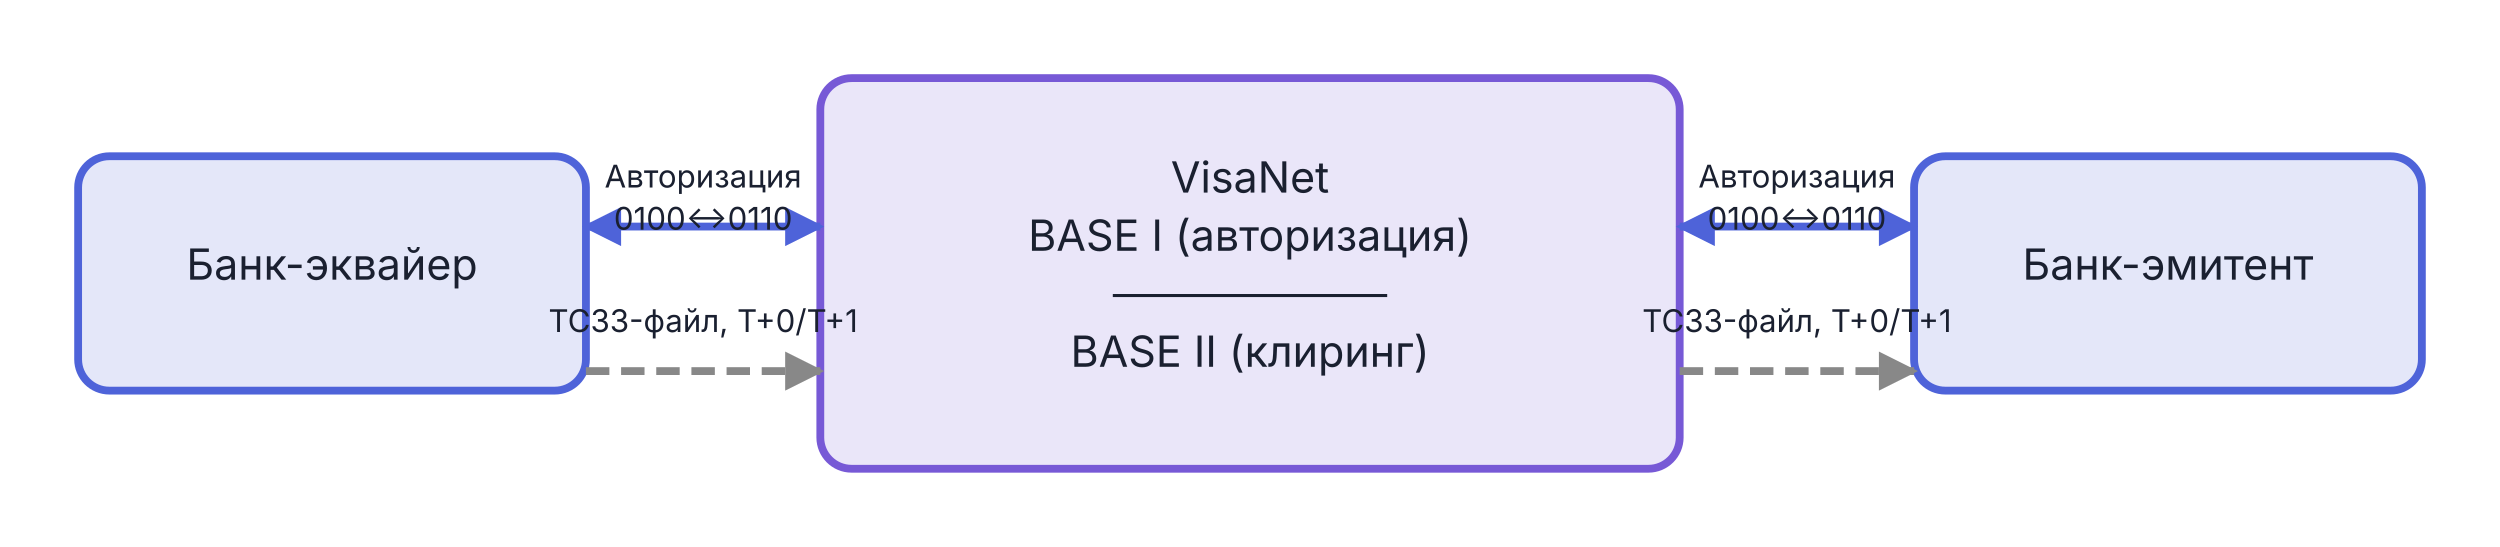
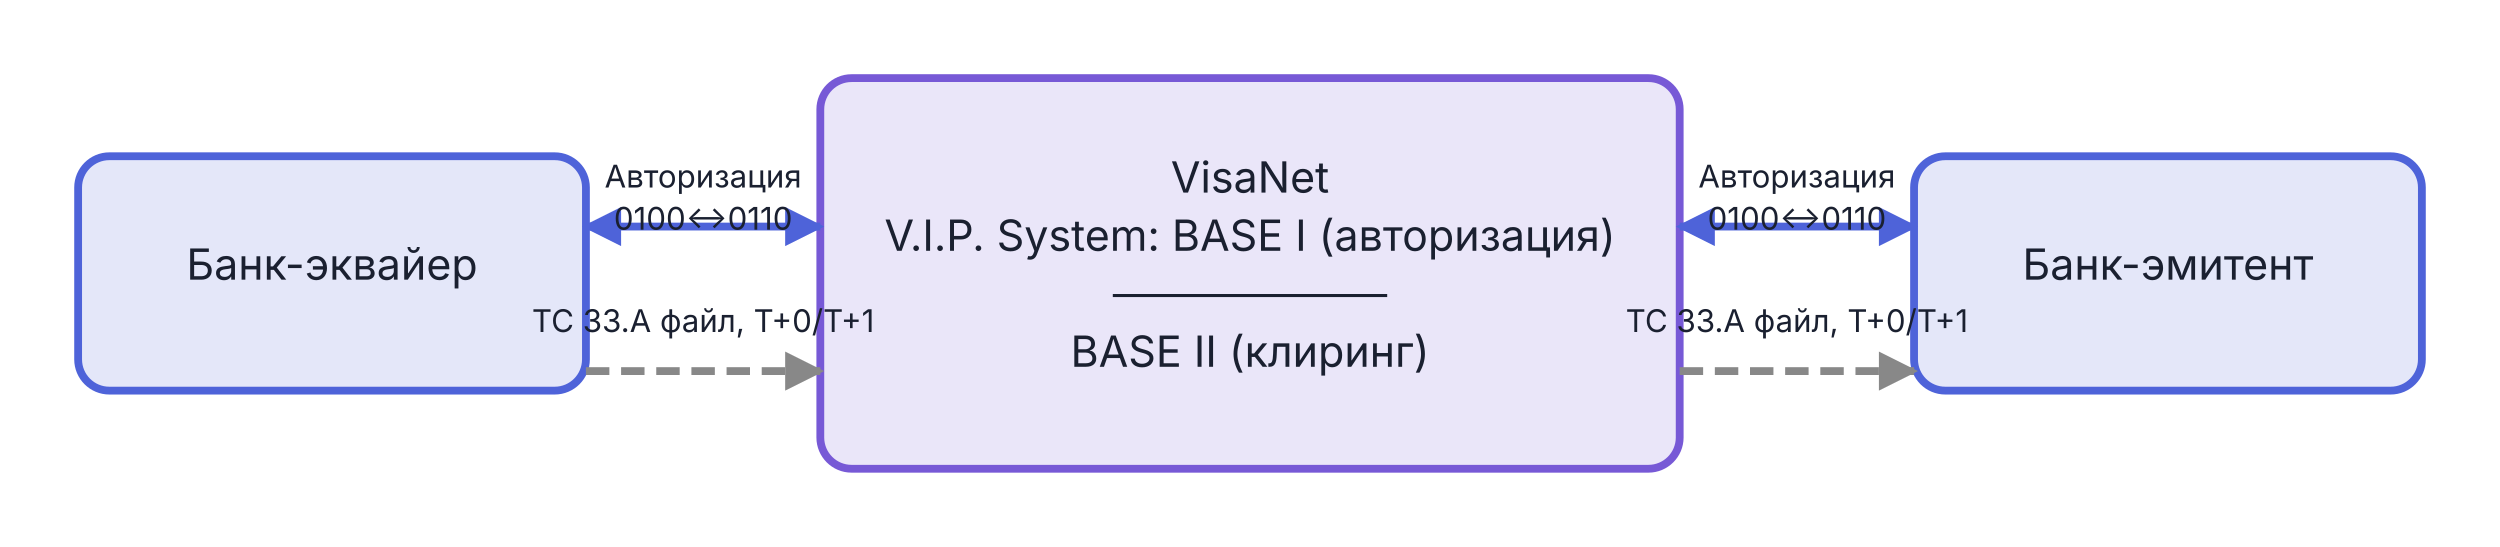
<svg xmlns="http://www.w3.org/2000/svg" viewBox="0 0 640 140" width="640" height="140">
  <defs>
    <marker id="arr-4a9eed" viewBox="0 0 10 10" refX="9" refY="5" markerWidth="5" markerHeight="5" orient="auto">
      <path d="M0,0 L10,5 L0,10 Z" fill="#4E63D9" />
    </marker>
    <marker id="arr-4a9eed-s" viewBox="0 0 10 10" refX="1" refY="5" markerWidth="5" markerHeight="5" orient="auto">
      <path d="M10,0 L0,5 L10,10 Z" fill="#4E63D9" />
    </marker>
    <marker id="arr-888" viewBox="0 0 10 10" refX="9" refY="5" markerWidth="5" markerHeight="5" orient="auto">
      <path d="M0,0 L10,5 L0,10 Z" fill="#888" />
    </marker>
    <marker id="arr-888-s" viewBox="0 0 10 10" refX="1" refY="5" markerWidth="5" markerHeight="5" orient="auto">
      <path d="M10,0 L0,5 L10,10 Z" fill="#888" />
    </marker>
  </defs>
  <rect x="20.0" y="40.0" width="130" height="60" rx="8" fill="#4E63D9" fill-opacity="0.15" stroke="#4E63D9" stroke-width="2" />
  <text x="85.0" y="71.6" text-anchor="middle" font-family="Inter, -apple-system, BlinkMacSystemFont, 'Helvetica Neue', Arial, sans-serif" font-size="11" font-weight="normal" fill="#1A2030">Банк-эквайер</text>
  <rect x="210.0" y="20.0" width="220" height="100" rx="8" fill="#7759D6" fill-opacity="0.15" stroke="#7759D6" stroke-width="2" />
  <text x="320.0" y="49.3" text-anchor="middle" font-family="Inter, -apple-system, BlinkMacSystemFont, 'Helvetica Neue', Arial, sans-serif" font-size="11" font-weight="normal" fill="#1A2030">VisaNet</text>
-   <text x="320.0" y="64.2" text-anchor="middle" font-family="Inter, -apple-system, BlinkMacSystemFont, 'Helvetica Neue', Arial, sans-serif" font-size="11" font-weight="normal" fill="#1A2030">BASE I (авторизация)</text>
+   <text x="320.0" y="64.2" text-anchor="middle" font-family="Inter, -apple-system, BlinkMacSystemFont, 'Helvetica Neue', Arial, sans-serif" font-size="11" font-weight="normal" fill="#1A2030">V.I.P. System: BASE I (авторизация)</text>
  <text x="320.0" y="79.0" text-anchor="middle" font-family="Inter, -apple-system, BlinkMacSystemFont, 'Helvetica Neue', Arial, sans-serif" font-size="11" font-weight="normal" fill="#1A2030">─────────</text>
  <text x="320.0" y="93.9" text-anchor="middle" font-family="Inter, -apple-system, BlinkMacSystemFont, 'Helvetica Neue', Arial, sans-serif" font-size="11" font-weight="normal" fill="#1A2030">BASE II (клиринг)</text>
  <rect x="490.0" y="40.0" width="130" height="60" rx="8" fill="#4E63D9" fill-opacity="0.15" stroke="#4E63D9" stroke-width="2" />
  <text x="555.0" y="71.6" text-anchor="middle" font-family="Inter, -apple-system, BlinkMacSystemFont, 'Helvetica Neue', Arial, sans-serif" font-size="11" font-weight="normal" fill="#1A2030">Банк-эмитент</text>
  <line x1="150.0" y1="58.0" x2="210.0" y2="58.0" stroke="#4E63D9" stroke-width="2" marker-end="url(#arr-4a9eed)" marker-start="url(#arr-4a9eed-s)" />
  <text x="180.0" y="48.0" text-anchor="middle" font-family="Inter, -apple-system, BlinkMacSystemFont, 'Helvetica Neue', Arial, sans-serif" font-size="8" fill="#1A2030">Авторизация</text>
  <text x="180.0" y="58.8" text-anchor="middle" font-family="Inter, -apple-system, BlinkMacSystemFont, 'Helvetica Neue', Arial, sans-serif" font-size="8" fill="#1A2030">0100↔0110</text>
  <line x1="430.0" y1="58.0" x2="490.0" y2="58.0" stroke="#4E63D9" stroke-width="2" marker-end="url(#arr-4a9eed)" marker-start="url(#arr-4a9eed-s)" />
  <text x="460.0" y="48.0" text-anchor="middle" font-family="Inter, -apple-system, BlinkMacSystemFont, 'Helvetica Neue', Arial, sans-serif" font-size="8" fill="#1A2030">Авторизация</text>
  <text x="460.0" y="58.8" text-anchor="middle" font-family="Inter, -apple-system, BlinkMacSystemFont, 'Helvetica Neue', Arial, sans-serif" font-size="8" fill="#1A2030">0100↔0110</text>
  <line x1="150.0" y1="95.0" x2="210.0" y2="95.0" stroke="#888" stroke-width="2" stroke-dasharray="6,3" marker-end="url(#arr-888)" />
-   <text x="180.0" y="85.0" text-anchor="middle" font-family="Inter, -apple-system, BlinkMacSystemFont, 'Helvetica Neue', Arial, sans-serif" font-size="8" fill="#1A2030">TC33-файл, T+0/T+1</text>
+   <text x="180.0" y="85.0" text-anchor="middle" font-family="Inter, -apple-system, BlinkMacSystemFont, 'Helvetica Neue', Arial, sans-serif" font-size="8" fill="#1A2030">TC 33.A файл, T+0/T+1</text>
  <line x1="430.0" y1="95.0" x2="490.0" y2="95.0" stroke="#888" stroke-width="2" stroke-dasharray="6,3" marker-end="url(#arr-888)" />
-   <text x="460.0" y="85.0" text-anchor="middle" font-family="Inter, -apple-system, BlinkMacSystemFont, 'Helvetica Neue', Arial, sans-serif" font-size="8" fill="#1A2030">TC33-файл, T+0/T+1</text>
+   <text x="460.0" y="85.0" text-anchor="middle" font-family="Inter, -apple-system, BlinkMacSystemFont, 'Helvetica Neue', Arial, sans-serif" font-size="8" fill="#1A2030">TC 33.A файл, T+0/T+1</text>
</svg>
